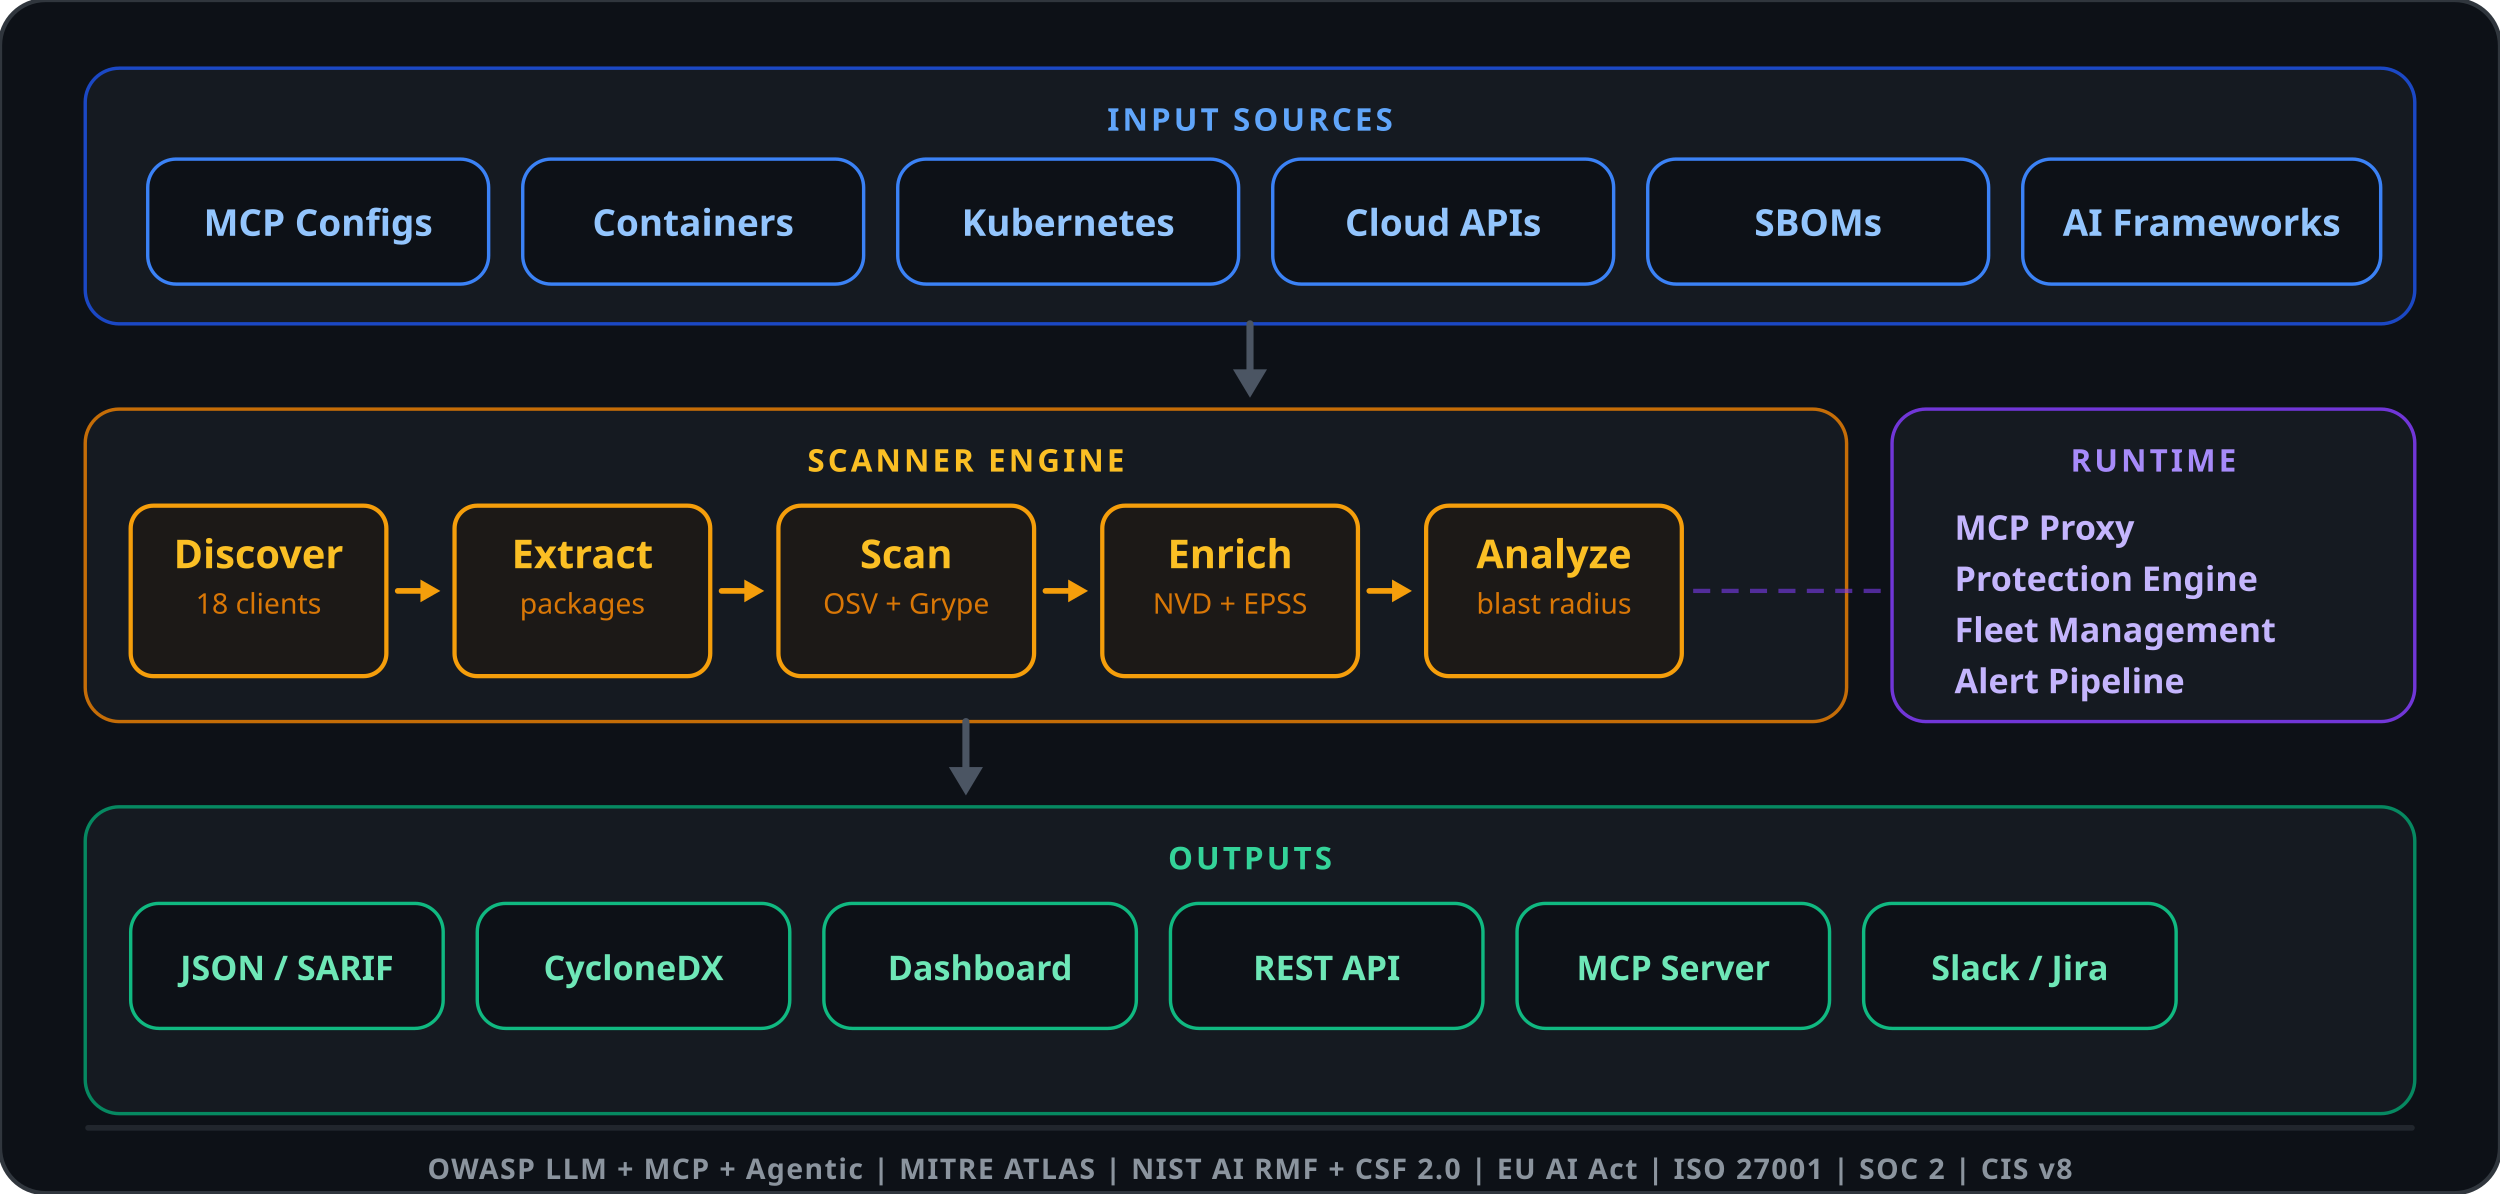
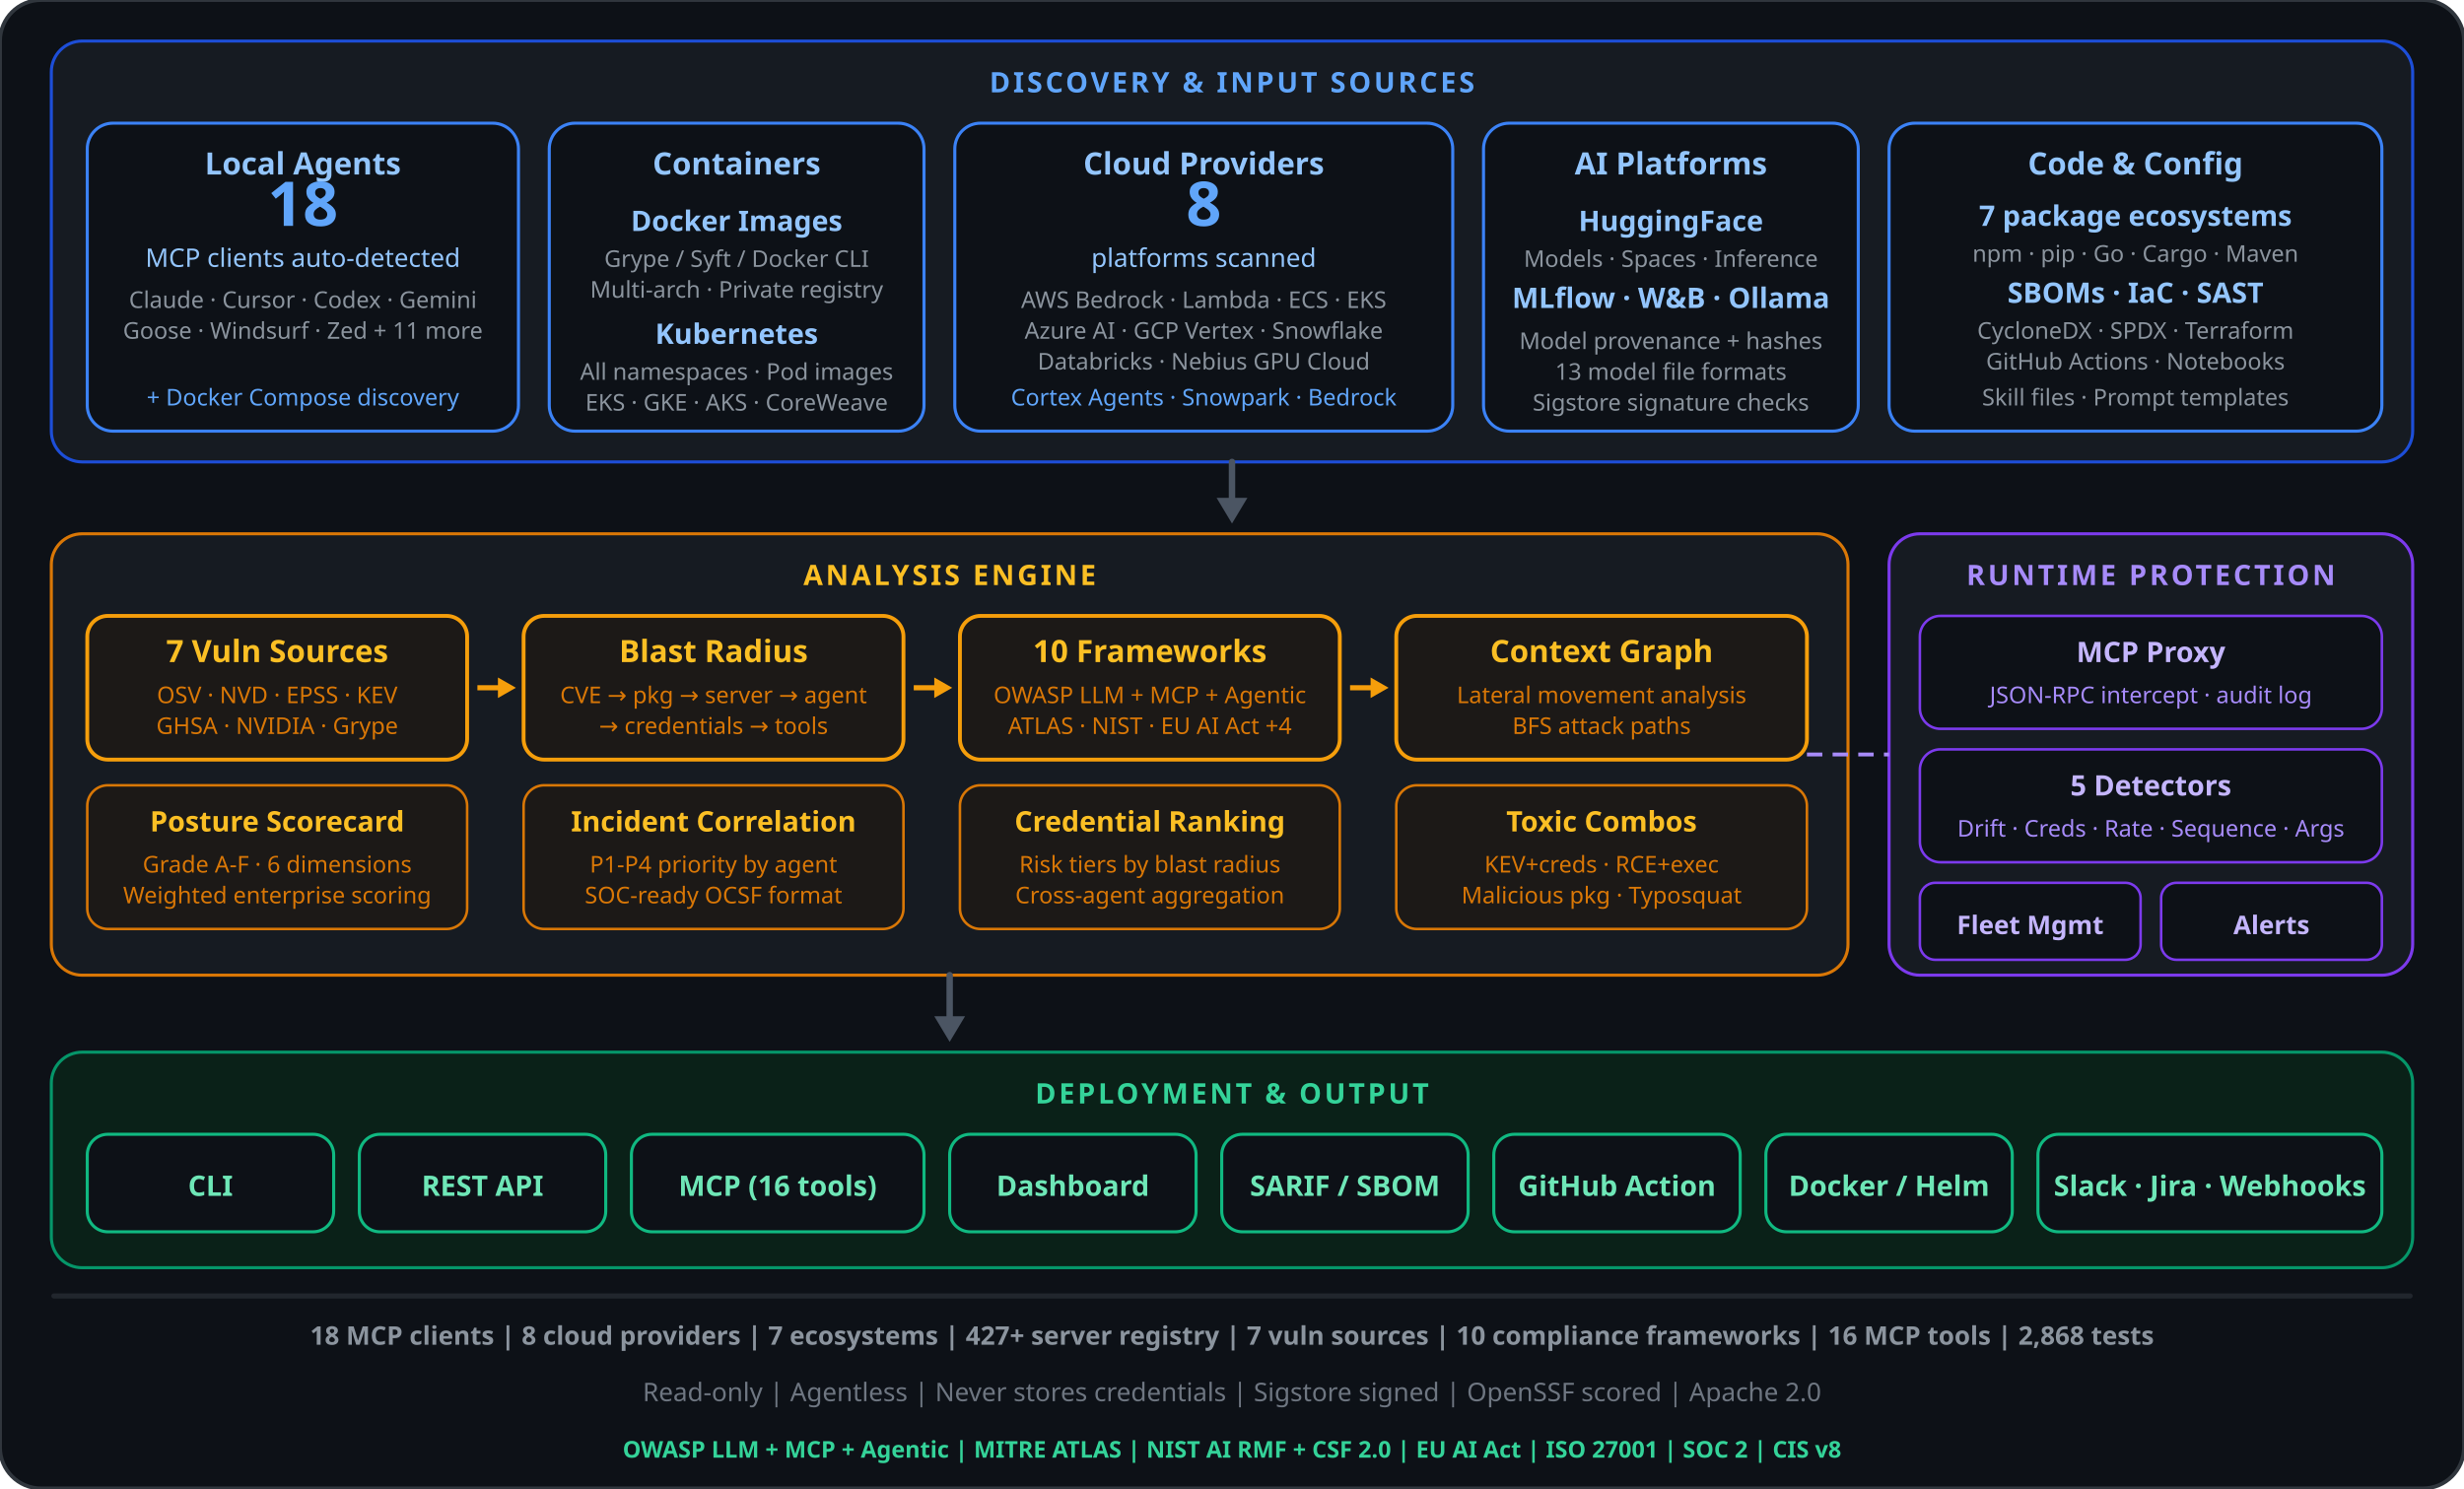
- <svg xmlns="http://www.w3.org/2000/svg" viewBox="0 0 880 420" fill="none">
-   <rect width="880" height="420" rx="16" fill="#0d1117" stroke="#30363d" stroke-width="1.5" />
-   <rect x="30" y="24" width="820" height="90" rx="12" fill="#161b22" stroke="#1d4ed8" stroke-width="1.2" opacity="0.9" />
-   <text x="440" y="46" text-anchor="middle" font-family="system-ui, sans-serif" font-size="11" font-weight="700" fill="#60a5fa" letter-spacing="0.1em">INPUT SOURCES</text>
-   <rect x="52" y="56" width="120" height="44" rx="10" fill="#0d1117" stroke="#3b82f6" stroke-width="1.2" />
-   <text x="112" y="83" text-anchor="middle" font-family="system-ui, sans-serif" font-size="13" font-weight="600" fill="#93c5fd">MCP Configs</text>
-   <rect x="184" y="56" width="120" height="44" rx="10" fill="#0d1117" stroke="#3b82f6" stroke-width="1.2" />
-   <text x="244" y="83" text-anchor="middle" font-family="system-ui, sans-serif" font-size="13" font-weight="600" fill="#93c5fd">Containers</text>
-   <rect x="316" y="56" width="120" height="44" rx="10" fill="#0d1117" stroke="#3b82f6" stroke-width="1.2" />
-   <text x="376" y="83" text-anchor="middle" font-family="system-ui, sans-serif" font-size="13" font-weight="600" fill="#93c5fd">Kubernetes</text>
-   <rect x="448" y="56" width="120" height="44" rx="10" fill="#0d1117" stroke="#3b82f6" stroke-width="1.2" />
-   <text x="508" y="83" text-anchor="middle" font-family="system-ui, sans-serif" font-size="13" font-weight="600" fill="#93c5fd">Cloud APIs</text>
-   <rect x="580" y="56" width="120" height="44" rx="10" fill="#0d1117" stroke="#3b82f6" stroke-width="1.2" />
-   <text x="640" y="83" text-anchor="middle" font-family="system-ui, sans-serif" font-size="13" font-weight="600" fill="#93c5fd">SBOMs</text>
-   <rect x="712" y="56" width="126" height="44" rx="10" fill="#0d1117" stroke="#3b82f6" stroke-width="1.2" />
-   <text x="775" y="83" text-anchor="middle" font-family="system-ui, sans-serif" font-size="13" font-weight="600" fill="#93c5fd">AI Frameworks</text>
-   <path d="M440 114 L440 136" stroke="#4b5563" stroke-width="2.5" stroke-linecap="round" />
-   <path d="M434 130 L440 140 L446 130" fill="#4b5563" />
-   <rect x="30" y="144" width="620" height="110" rx="12" fill="#161b22" stroke="#d97706" stroke-width="1.2" opacity="0.9" />
-   <text x="340" y="166" text-anchor="middle" font-family="system-ui, sans-serif" font-size="11" font-weight="700" fill="#fbbf24" letter-spacing="0.1em">SCANNER ENGINE</text>
-   <rect x="46" y="178" width="90" height="60" rx="8" fill="#1c1917" stroke="#f59e0b" stroke-width="1.5" />
-   <text x="91" y="200" text-anchor="middle" font-family="system-ui, sans-serif" font-size="14" font-weight="700" fill="#fbbf24">Discover</text>
-   <text x="91" y="216" text-anchor="middle" font-family="system-ui, sans-serif" font-size="10" fill="#d97706">18 clients</text>
-   <path d="M140 208 L152 208" stroke="#f59e0b" stroke-width="2" stroke-linecap="round" />
-   <path d="M148 204 L155 208 L148 212" fill="#f59e0b" />
-   <rect x="160" y="178" width="90" height="60" rx="8" fill="#1c1917" stroke="#f59e0b" stroke-width="1.5" />
-   <text x="205" y="200" text-anchor="middle" font-family="system-ui, sans-serif" font-size="14" font-weight="700" fill="#fbbf24">Extract</text>
-   <text x="205" y="216" text-anchor="middle" font-family="system-ui, sans-serif" font-size="10" fill="#d97706">packages</text>
-   <path d="M254 208 L266 208" stroke="#f59e0b" stroke-width="2" stroke-linecap="round" />
-   <path d="M262 204 L269 208 L262 212" fill="#f59e0b" />
-   <rect x="274" y="178" width="90" height="60" rx="8" fill="#1c1917" stroke="#f59e0b" stroke-width="1.5" />
-   <text x="319" y="200" text-anchor="middle" font-family="system-ui, sans-serif" font-size="14" font-weight="700" fill="#fbbf24">Scan</text>
-   <text x="319" y="216" text-anchor="middle" font-family="system-ui, sans-serif" font-size="10" fill="#d97706">OSV + Grype</text>
-   <path d="M368 208 L380 208" stroke="#f59e0b" stroke-width="2" stroke-linecap="round" />
-   <path d="M376 204 L383 208 L376 212" fill="#f59e0b" />
-   <rect x="388" y="178" width="90" height="60" rx="8" fill="#1c1917" stroke="#f59e0b" stroke-width="1.5" />
-   <text x="433" y="200" text-anchor="middle" font-family="system-ui, sans-serif" font-size="14" font-weight="700" fill="#fbbf24">Enrich</text>
-   <text x="433" y="216" text-anchor="middle" font-family="system-ui, sans-serif" font-size="10" fill="#d97706">NVD + EPSS</text>
-   <path d="M482 208 L494 208" stroke="#f59e0b" stroke-width="2" stroke-linecap="round" />
-   <path d="M490 204 L497 208 L490 212" fill="#f59e0b" />
-   <rect x="502" y="178" width="90" height="60" rx="8" fill="#1c1917" stroke="#f59e0b" stroke-width="1.5" />
-   <text x="547" y="200" text-anchor="middle" font-family="system-ui, sans-serif" font-size="14" font-weight="700" fill="#fbbf24">Analyze</text>
-   <text x="547" y="216" text-anchor="middle" font-family="system-ui, sans-serif" font-size="10" fill="#d97706">blast radius</text>
-   <rect x="666" y="144" width="184" height="110" rx="12" fill="#161b22" stroke="#7c3aed" stroke-width="1.2" opacity="0.9" />
-   <text x="758" y="166" text-anchor="middle" font-family="system-ui, sans-serif" font-size="11" font-weight="700" fill="#a78bfa" letter-spacing="0.1em">RUNTIME</text>
-   <text x="688" y="190" font-family="system-ui, sans-serif" font-size="12" font-weight="600" fill="#c4b5fd">MCP Proxy</text>
-   <text x="688" y="208" font-family="system-ui, sans-serif" font-size="12" font-weight="600" fill="#c4b5fd">Protection Engine</text>
-   <text x="688" y="226" font-family="system-ui, sans-serif" font-size="12" font-weight="600" fill="#c4b5fd">Fleet Management</text>
-   <text x="688" y="244" font-family="system-ui, sans-serif" font-size="12" font-weight="600" fill="#c4b5fd">Alert Pipeline</text>
-   <path d="M596 208 L666 208" stroke="#7c3aed" stroke-width="1.5" stroke-dasharray="6 4" opacity="0.6" />
-   <path d="M340 254 L340 276" stroke="#4b5563" stroke-width="2.5" stroke-linecap="round" />
-   <path d="M334 270 L340 280 L346 270" fill="#4b5563" />
-   <rect x="30" y="284" width="820" height="108" rx="12" fill="#161b22" stroke="#059669" stroke-width="1.2" opacity="0.9" />
-   <text x="440" y="306" text-anchor="middle" font-family="system-ui, sans-serif" font-size="11" font-weight="700" fill="#34d399" letter-spacing="0.1em">OUTPUTS</text>
-   <rect x="46" y="318" width="110" height="44" rx="10" fill="#0d1117" stroke="#10b981" stroke-width="1.2" />
-   <text x="101" y="345" text-anchor="middle" font-family="system-ui, sans-serif" font-size="12" font-weight="600" fill="#6ee7b7">JSON / SARIF</text>
-   <rect x="168" y="318" width="110" height="44" rx="10" fill="#0d1117" stroke="#10b981" stroke-width="1.2" />
-   <text x="223" y="345" text-anchor="middle" font-family="system-ui, sans-serif" font-size="12" font-weight="600" fill="#6ee7b7">CycloneDX</text>
-   <rect x="290" y="318" width="110" height="44" rx="10" fill="#0d1117" stroke="#10b981" stroke-width="1.2" />
-   <text x="345" y="345" text-anchor="middle" font-family="system-ui, sans-serif" font-size="12" font-weight="600" fill="#6ee7b7">Dashboard</text>
-   <rect x="412" y="318" width="110" height="44" rx="10" fill="#0d1117" stroke="#10b981" stroke-width="1.2" />
-   <text x="467" y="345" text-anchor="middle" font-family="system-ui, sans-serif" font-size="12" font-weight="600" fill="#6ee7b7">REST API</text>
-   <rect x="534" y="318" width="110" height="44" rx="10" fill="#0d1117" stroke="#10b981" stroke-width="1.2" />
-   <text x="589" y="345" text-anchor="middle" font-family="system-ui, sans-serif" font-size="12" font-weight="600" fill="#6ee7b7">MCP Server</text>
-   <rect x="656" y="318" width="110" height="44" rx="10" fill="#0d1117" stroke="#10b981" stroke-width="1.2" />
-   <text x="711" y="345" text-anchor="middle" font-family="system-ui, sans-serif" font-size="12" font-weight="600" fill="#6ee7b7">Slack / Jira</text>
-   <rect x="30" y="396" width="820" height="2" rx="1" fill="#21262d" />
-   <text x="440" y="415" text-anchor="middle" font-family="system-ui, sans-serif" font-size="10" font-weight="600" fill="#8b949e" letter-spacing="0.05em">OWASP LLM + MCP + Agentic  |  MITRE ATLAS  |  NIST AI RMF + CSF 2.0  |  EU AI Act  |  ISO 27001  |  SOC 2  |  CIS v8</text>
+ <svg xmlns="http://www.w3.org/2000/svg" viewBox="0 0 960 580" fill="none">
+   <rect width="960" height="580" rx="16" fill="#0d1117" stroke="#30363d" stroke-width="1.5" />
+   <rect x="20" y="16" width="920" height="164" rx="12" fill="#161b22" stroke="#1d4ed8" stroke-width="1.2" />
+   <text x="480" y="36" text-anchor="middle" font-family="system-ui, sans-serif" font-size="11" font-weight="700" fill="#60a5fa" letter-spacing="0.1em">DISCOVERY &amp; INPUT SOURCES</text>
+   <rect x="34" y="48" width="168" height="120" rx="10" fill="#0d1117" stroke="#3b82f6" stroke-width="1.2" />
+   <text x="118" y="68" text-anchor="middle" font-family="system-ui, sans-serif" font-size="12" font-weight="700" fill="#93c5fd">Local Agents</text>
+   <text x="118" y="88" text-anchor="middle" font-family="system-ui, sans-serif" font-size="24" font-weight="800" fill="#60a5fa">18</text>
+   <text x="118" y="104" text-anchor="middle" font-family="system-ui, sans-serif" font-size="10" fill="#93c5fd">MCP clients auto-detected</text>
+   <text x="118" y="120" text-anchor="middle" font-family="system-ui, sans-serif" font-size="9" fill="#8b949e">Claude · Cursor · Codex · Gemini</text>
+   <text x="118" y="132" text-anchor="middle" font-family="system-ui, sans-serif" font-size="9" fill="#8b949e">Goose · Windsurf · Zed + 11 more</text>
+   <text x="118" y="158" text-anchor="middle" font-family="system-ui, sans-serif" font-size="9" fill="#60a5fa">+ Docker Compose discovery</text>
+   <rect x="214" y="48" width="146" height="120" rx="10" fill="#0d1117" stroke="#3b82f6" stroke-width="1.2" />
+   <text x="287" y="68" text-anchor="middle" font-family="system-ui, sans-serif" font-size="12" font-weight="700" fill="#93c5fd">Containers</text>
+   <text x="287" y="90" text-anchor="middle" font-family="system-ui, sans-serif" font-size="11" font-weight="600" fill="#93c5fd">Docker Images</text>
+   <text x="287" y="104" text-anchor="middle" font-family="system-ui, sans-serif" font-size="9" fill="#8b949e">Grype / Syft / Docker CLI</text>
+   <text x="287" y="116" text-anchor="middle" font-family="system-ui, sans-serif" font-size="9" fill="#8b949e">Multi-arch · Private registry</text>
+   <text x="287" y="134" text-anchor="middle" font-family="system-ui, sans-serif" font-size="11" font-weight="600" fill="#93c5fd">Kubernetes</text>
+   <text x="287" y="148" text-anchor="middle" font-family="system-ui, sans-serif" font-size="9" fill="#8b949e">All namespaces · Pod images</text>
+   <text x="287" y="160" text-anchor="middle" font-family="system-ui, sans-serif" font-size="9" fill="#8b949e">EKS · GKE · AKS · CoreWeave</text>
+   <rect x="372" y="48" width="194" height="120" rx="10" fill="#0d1117" stroke="#3b82f6" stroke-width="1.2" />
+   <text x="469" y="68" text-anchor="middle" font-family="system-ui, sans-serif" font-size="12" font-weight="700" fill="#93c5fd">Cloud Providers</text>
+   <text x="469" y="88" text-anchor="middle" font-family="system-ui, sans-serif" font-size="24" font-weight="800" fill="#60a5fa">8</text>
+   <text x="469" y="104" text-anchor="middle" font-family="system-ui, sans-serif" font-size="10" fill="#93c5fd">platforms scanned</text>
+   <text x="469" y="120" text-anchor="middle" font-family="system-ui, sans-serif" font-size="9" fill="#8b949e">AWS Bedrock · Lambda · ECS · EKS</text>
+   <text x="469" y="132" text-anchor="middle" font-family="system-ui, sans-serif" font-size="9" fill="#8b949e">Azure AI · GCP Vertex · Snowflake</text>
+   <text x="469" y="144" text-anchor="middle" font-family="system-ui, sans-serif" font-size="9" fill="#8b949e">Databricks · Nebius GPU Cloud</text>
+   <text x="469" y="158" text-anchor="middle" font-family="system-ui, sans-serif" font-size="9" fill="#60a5fa">Cortex Agents · Snowpark · Bedrock</text>
+   <rect x="578" y="48" width="146" height="120" rx="10" fill="#0d1117" stroke="#3b82f6" stroke-width="1.2" />
+   <text x="651" y="68" text-anchor="middle" font-family="system-ui, sans-serif" font-size="12" font-weight="700" fill="#93c5fd">AI Platforms</text>
+   <text x="651" y="90" text-anchor="middle" font-family="system-ui, sans-serif" font-size="11" font-weight="600" fill="#93c5fd">HuggingFace</text>
+   <text x="651" y="104" text-anchor="middle" font-family="system-ui, sans-serif" font-size="9" fill="#8b949e">Models · Spaces · Inference</text>
+   <text x="651" y="120" text-anchor="middle" font-family="system-ui, sans-serif" font-size="11" font-weight="600" fill="#93c5fd">MLflow · W&amp;B · Ollama</text>
+   <text x="651" y="136" text-anchor="middle" font-family="system-ui, sans-serif" font-size="9" fill="#8b949e">Model provenance + hashes</text>
+   <text x="651" y="148" text-anchor="middle" font-family="system-ui, sans-serif" font-size="9" fill="#8b949e">13 model file formats</text>
+   <text x="651" y="160" text-anchor="middle" font-family="system-ui, sans-serif" font-size="9" fill="#8b949e">Sigstore signature checks</text>
+   <rect x="736" y="48" width="192" height="120" rx="10" fill="#0d1117" stroke="#3b82f6" stroke-width="1.2" />
+   <text x="832" y="68" text-anchor="middle" font-family="system-ui, sans-serif" font-size="12" font-weight="700" fill="#93c5fd">Code &amp; Config</text>
+   <text x="832" y="88" text-anchor="middle" font-family="system-ui, sans-serif" font-size="11" font-weight="600" fill="#93c5fd">7 package ecosystems</text>
+   <text x="832" y="102" text-anchor="middle" font-family="system-ui, sans-serif" font-size="9" fill="#8b949e">npm · pip · Go · Cargo · Maven</text>
+   <text x="832" y="118" text-anchor="middle" font-family="system-ui, sans-serif" font-size="11" font-weight="600" fill="#93c5fd">SBOMs · IaC · SAST</text>
+   <text x="832" y="132" text-anchor="middle" font-family="system-ui, sans-serif" font-size="9" fill="#8b949e">CycloneDX · SPDX · Terraform</text>
+   <text x="832" y="144" text-anchor="middle" font-family="system-ui, sans-serif" font-size="9" fill="#8b949e">GitHub Actions · Notebooks</text>
+   <text x="832" y="158" text-anchor="middle" font-family="system-ui, sans-serif" font-size="9" fill="#8b949e">Skill files · Prompt templates</text>
+   <path d="M480 180 L480 200" stroke="#4b5563" stroke-width="2.5" stroke-linecap="round" />
+   <path d="M474 194 L480 204 L486 194" fill="#4b5563" />
+   <rect x="20" y="208" width="700" height="172" rx="12" fill="#161b22" stroke="#d97706" stroke-width="1.2" />
+   <text x="370" y="228" text-anchor="middle" font-family="system-ui, sans-serif" font-size="11" font-weight="700" fill="#fbbf24" letter-spacing="0.1em">ANALYSIS ENGINE</text>
+   <rect x="34" y="240" width="148" height="56" rx="8" fill="#1c1917" stroke="#f59e0b" stroke-width="1.5" />
+   <text x="108" y="258" text-anchor="middle" font-family="system-ui, sans-serif" font-size="12" font-weight="700" fill="#fbbf24">7 Vuln Sources</text>
+   <text x="108" y="274" text-anchor="middle" font-family="system-ui, sans-serif" font-size="9" fill="#d97706">OSV · NVD · EPSS · KEV</text>
+   <text x="108" y="286" text-anchor="middle" font-family="system-ui, sans-serif" font-size="9" fill="#d97706">GHSA · NVIDIA · Grype</text>
+   <path d="M186 268 L198 268" stroke="#f59e0b" stroke-width="2" />
+   <path d="M194 264 L201 268 L194 272" fill="#f59e0b" />
+   <rect x="204" y="240" width="148" height="56" rx="8" fill="#1c1917" stroke="#f59e0b" stroke-width="1.5" />
+   <text x="278" y="258" text-anchor="middle" font-family="system-ui, sans-serif" font-size="12" font-weight="700" fill="#fbbf24">Blast Radius</text>
+   <text x="278" y="274" text-anchor="middle" font-family="system-ui, sans-serif" font-size="9" fill="#d97706">CVE → pkg → server → agent</text>
+   <text x="278" y="286" text-anchor="middle" font-family="system-ui, sans-serif" font-size="9" fill="#d97706">→ credentials → tools</text>
+   <path d="M356 268 L368 268" stroke="#f59e0b" stroke-width="2" />
+   <path d="M364 264 L371 268 L364 272" fill="#f59e0b" />
+   <rect x="374" y="240" width="148" height="56" rx="8" fill="#1c1917" stroke="#f59e0b" stroke-width="1.5" />
+   <text x="448" y="258" text-anchor="middle" font-family="system-ui, sans-serif" font-size="12" font-weight="700" fill="#fbbf24">10 Frameworks</text>
+   <text x="448" y="274" text-anchor="middle" font-family="system-ui, sans-serif" font-size="9" fill="#d97706">OWASP LLM + MCP + Agentic</text>
+   <text x="448" y="286" text-anchor="middle" font-family="system-ui, sans-serif" font-size="9" fill="#d97706">ATLAS · NIST · EU AI Act +4</text>
+   <path d="M526 268 L538 268" stroke="#f59e0b" stroke-width="2" />
+   <path d="M534 264 L541 268 L534 272" fill="#f59e0b" />
+   <rect x="544" y="240" width="160" height="56" rx="8" fill="#1c1917" stroke="#f59e0b" stroke-width="1.5" />
+   <text x="624" y="258" text-anchor="middle" font-family="system-ui, sans-serif" font-size="12" font-weight="700" fill="#fbbf24">Context Graph</text>
+   <text x="624" y="274" text-anchor="middle" font-family="system-ui, sans-serif" font-size="9" fill="#d97706">Lateral movement analysis</text>
+   <text x="624" y="286" text-anchor="middle" font-family="system-ui, sans-serif" font-size="9" fill="#d97706">BFS attack paths</text>
+   <rect x="34" y="306" width="148" height="56" rx="8" fill="#1c1917" stroke="#d97706" stroke-width="1" />
+   <text x="108" y="324" text-anchor="middle" font-family="system-ui, sans-serif" font-size="11" font-weight="700" fill="#fbbf24">Posture Scorecard</text>
+   <text x="108" y="340" text-anchor="middle" font-family="system-ui, sans-serif" font-size="9" fill="#d97706">Grade A-F · 6 dimensions</text>
+   <text x="108" y="352" text-anchor="middle" font-family="system-ui, sans-serif" font-size="9" fill="#d97706">Weighted enterprise scoring</text>
+   <rect x="204" y="306" width="148" height="56" rx="8" fill="#1c1917" stroke="#d97706" stroke-width="1" />
+   <text x="278" y="324" text-anchor="middle" font-family="system-ui, sans-serif" font-size="11" font-weight="700" fill="#fbbf24">Incident Correlation</text>
+   <text x="278" y="340" text-anchor="middle" font-family="system-ui, sans-serif" font-size="9" fill="#d97706">P1-P4 priority by agent</text>
+   <text x="278" y="352" text-anchor="middle" font-family="system-ui, sans-serif" font-size="9" fill="#d97706">SOC-ready OCSF format</text>
+   <rect x="374" y="306" width="148" height="56" rx="8" fill="#1c1917" stroke="#d97706" stroke-width="1" />
+   <text x="448" y="324" text-anchor="middle" font-family="system-ui, sans-serif" font-size="11" font-weight="700" fill="#fbbf24">Credential Ranking</text>
+   <text x="448" y="340" text-anchor="middle" font-family="system-ui, sans-serif" font-size="9" fill="#d97706">Risk tiers by blast radius</text>
+   <text x="448" y="352" text-anchor="middle" font-family="system-ui, sans-serif" font-size="9" fill="#d97706">Cross-agent aggregation</text>
+   <rect x="544" y="306" width="160" height="56" rx="8" fill="#1c1917" stroke="#d97706" stroke-width="1" />
+   <text x="624" y="324" text-anchor="middle" font-family="system-ui, sans-serif" font-size="11" font-weight="700" fill="#fbbf24">Toxic Combos</text>
+   <text x="624" y="340" text-anchor="middle" font-family="system-ui, sans-serif" font-size="9" fill="#d97706">KEV+creds · RCE+exec</text>
+   <text x="624" y="352" text-anchor="middle" font-family="system-ui, sans-serif" font-size="9" fill="#d97706">Malicious pkg · Typosquat</text>
+   <rect x="736" y="208" width="204" height="172" rx="12" fill="#161b22" stroke="#7c3aed" stroke-width="1.2" />
+   <text x="838" y="228" text-anchor="middle" font-family="system-ui, sans-serif" font-size="11" font-weight="700" fill="#a78bfa" letter-spacing="0.1em">RUNTIME PROTECTION</text>
+   <rect x="748" y="240" width="180" height="44" rx="8" fill="#0d1117" stroke="#7c3aed" stroke-width="1" />
+   <text x="838" y="258" text-anchor="middle" font-family="system-ui, sans-serif" font-size="11" font-weight="700" fill="#c4b5fd">MCP Proxy</text>
+   <text x="838" y="274" text-anchor="middle" font-family="system-ui, sans-serif" font-size="9" fill="#a78bfa">JSON-RPC intercept · audit log</text>
+   <rect x="748" y="292" width="180" height="44" rx="8" fill="#0d1117" stroke="#7c3aed" stroke-width="1" />
+   <text x="838" y="310" text-anchor="middle" font-family="system-ui, sans-serif" font-size="11" font-weight="700" fill="#c4b5fd">5 Detectors</text>
+   <text x="838" y="326" text-anchor="middle" font-family="system-ui, sans-serif" font-size="9" fill="#a78bfa">Drift · Creds · Rate · Sequence · Args</text>
+   <rect x="748" y="344" width="86" height="30" rx="6" fill="#0d1117" stroke="#7c3aed" stroke-width="1" />
+   <text x="791" y="364" text-anchor="middle" font-family="system-ui, sans-serif" font-size="10" font-weight="600" fill="#c4b5fd">Fleet Mgmt</text>
+   <rect x="842" y="344" width="86" height="30" rx="6" fill="#0d1117" stroke="#7c3aed" stroke-width="1" />
+   <text x="885" y="364" text-anchor="middle" font-family="system-ui, sans-serif" font-size="10" font-weight="600" fill="#c4b5fd">Alerts</text>
+   <path d="M704 294 L736 294" stroke="#a78bfa" stroke-width="1.5" stroke-dasharray="6 4" />
+   <path d="M370 380 L370 402" stroke="#4b5563" stroke-width="2.5" stroke-linecap="round" />
+   <path d="M364 396 L370 406 L376 396" fill="#4b5563" />
+   <rect x="20" y="410" width="920" height="84" rx="12" fill="#0a2118" stroke="#059669" stroke-width="1.2" />
+   <text x="480" y="430" text-anchor="middle" font-family="system-ui, sans-serif" font-size="11" font-weight="700" fill="#34d399" letter-spacing="0.1em">DEPLOYMENT &amp; OUTPUT</text>
+   <rect x="34" y="442" width="96" height="38" rx="8" fill="#0d1117" stroke="#10b981" stroke-width="1.2" />
+   <text x="82" y="466" text-anchor="middle" font-family="system-ui, sans-serif" font-size="11" font-weight="600" fill="#6ee7b7">CLI</text>
+   <rect x="140" y="442" width="96" height="38" rx="8" fill="#0d1117" stroke="#10b981" stroke-width="1.2" />
+   <text x="188" y="466" text-anchor="middle" font-family="system-ui, sans-serif" font-size="11" font-weight="600" fill="#6ee7b7">REST API</text>
+   <rect x="246" y="442" width="114" height="38" rx="8" fill="#0d1117" stroke="#10b981" stroke-width="1.2" />
+   <text x="303" y="466" text-anchor="middle" font-family="system-ui, sans-serif" font-size="11" font-weight="600" fill="#6ee7b7">MCP (16 tools)</text>
+   <rect x="370" y="442" width="96" height="38" rx="8" fill="#0d1117" stroke="#10b981" stroke-width="1.2" />
+   <text x="418" y="466" text-anchor="middle" font-family="system-ui, sans-serif" font-size="11" font-weight="600" fill="#6ee7b7">Dashboard</text>
+   <rect x="476" y="442" width="96" height="38" rx="8" fill="#0d1117" stroke="#10b981" stroke-width="1.2" />
+   <text x="524" y="466" text-anchor="middle" font-family="system-ui, sans-serif" font-size="11" font-weight="600" fill="#6ee7b7">SARIF / SBOM</text>
+   <rect x="582" y="442" width="96" height="38" rx="8" fill="#0d1117" stroke="#10b981" stroke-width="1.2" />
+   <text x="630" y="466" text-anchor="middle" font-family="system-ui, sans-serif" font-size="11" font-weight="600" fill="#6ee7b7">GitHub Action</text>
+   <rect x="688" y="442" width="96" height="38" rx="8" fill="#0d1117" stroke="#10b981" stroke-width="1.2" />
+   <text x="736" y="466" text-anchor="middle" font-family="system-ui, sans-serif" font-size="11" font-weight="600" fill="#6ee7b7">Docker / Helm</text>
+   <rect x="794" y="442" width="134" height="38" rx="8" fill="#0d1117" stroke="#10b981" stroke-width="1.2" />
+   <text x="861" y="466" text-anchor="middle" font-family="system-ui, sans-serif" font-size="11" font-weight="600" fill="#6ee7b7">Slack · Jira · Webhooks</text>
+   <rect x="20" y="504" width="920" height="2" rx="1" fill="#21262d" />
+   <text x="480" y="524" text-anchor="middle" font-family="system-ui, sans-serif" font-size="10" font-weight="600" fill="#8b949e">18 MCP clients  |  8 cloud providers  |  7 ecosystems  |  427+ server registry  |  7 vuln sources  |  10 compliance frameworks  |  16 MCP tools  |  2,868 tests</text>
+   <text x="480" y="546" text-anchor="middle" font-family="system-ui, sans-serif" font-size="10" fill="#6e7681">Read-only  |  Agentless  |  Never stores credentials  |  Sigstore signed  |  OpenSSF scored  |  Apache 2.0</text>
+   <text x="480" y="568" text-anchor="middle" font-family="system-ui, sans-serif" font-size="9" font-weight="600" fill="#34d399">OWASP LLM + MCP + Agentic  |  MITRE ATLAS  |  NIST AI RMF + CSF 2.0  |  EU AI Act  |  ISO 27001  |  SOC 2  |  CIS v8</text>
</svg>
